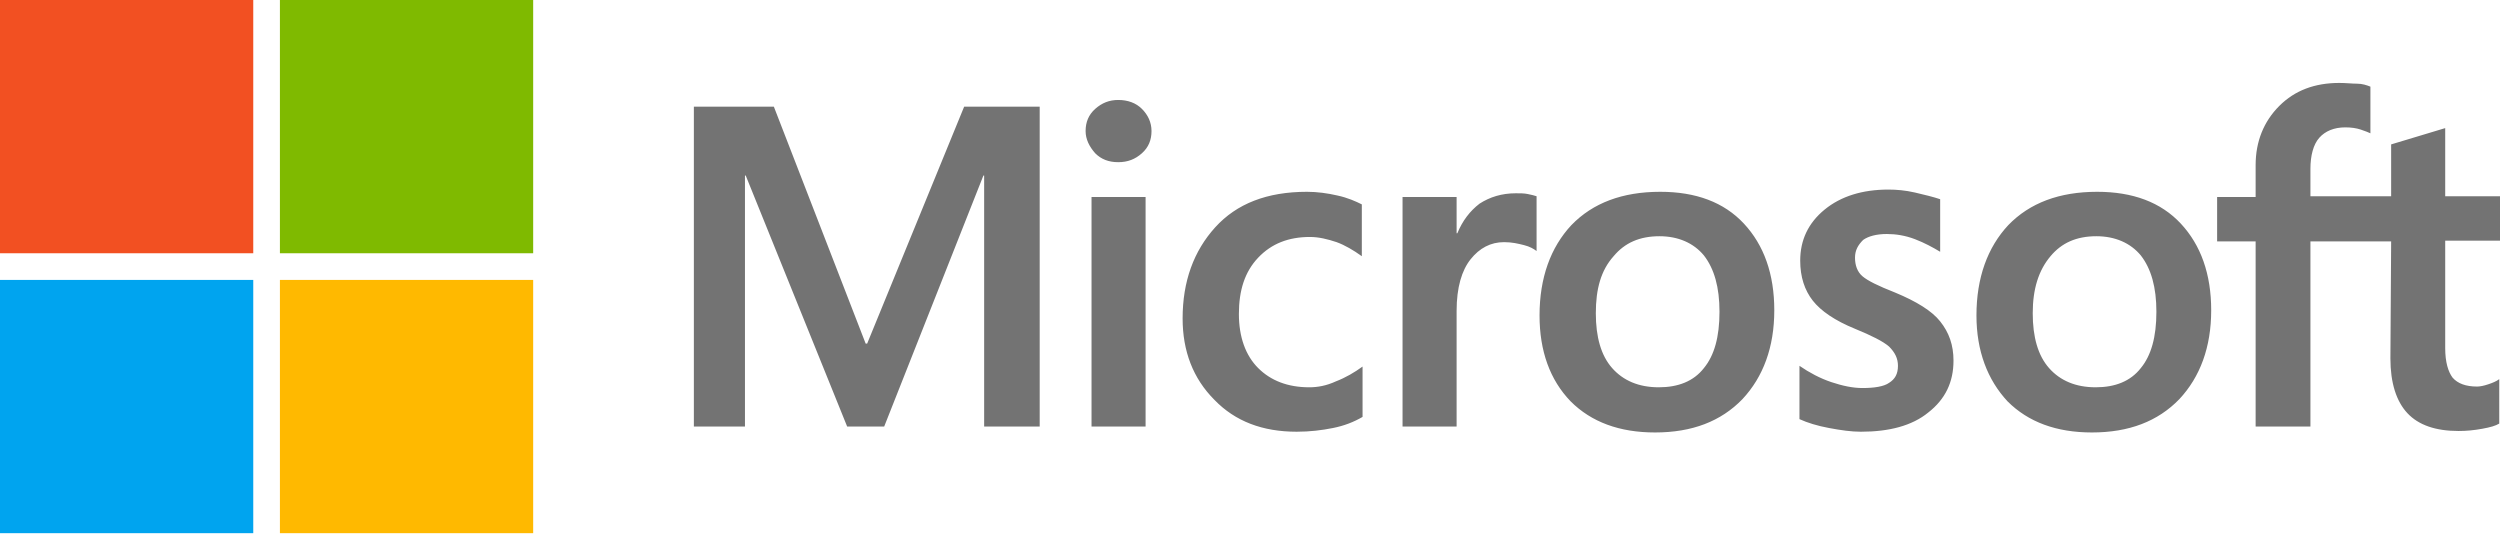
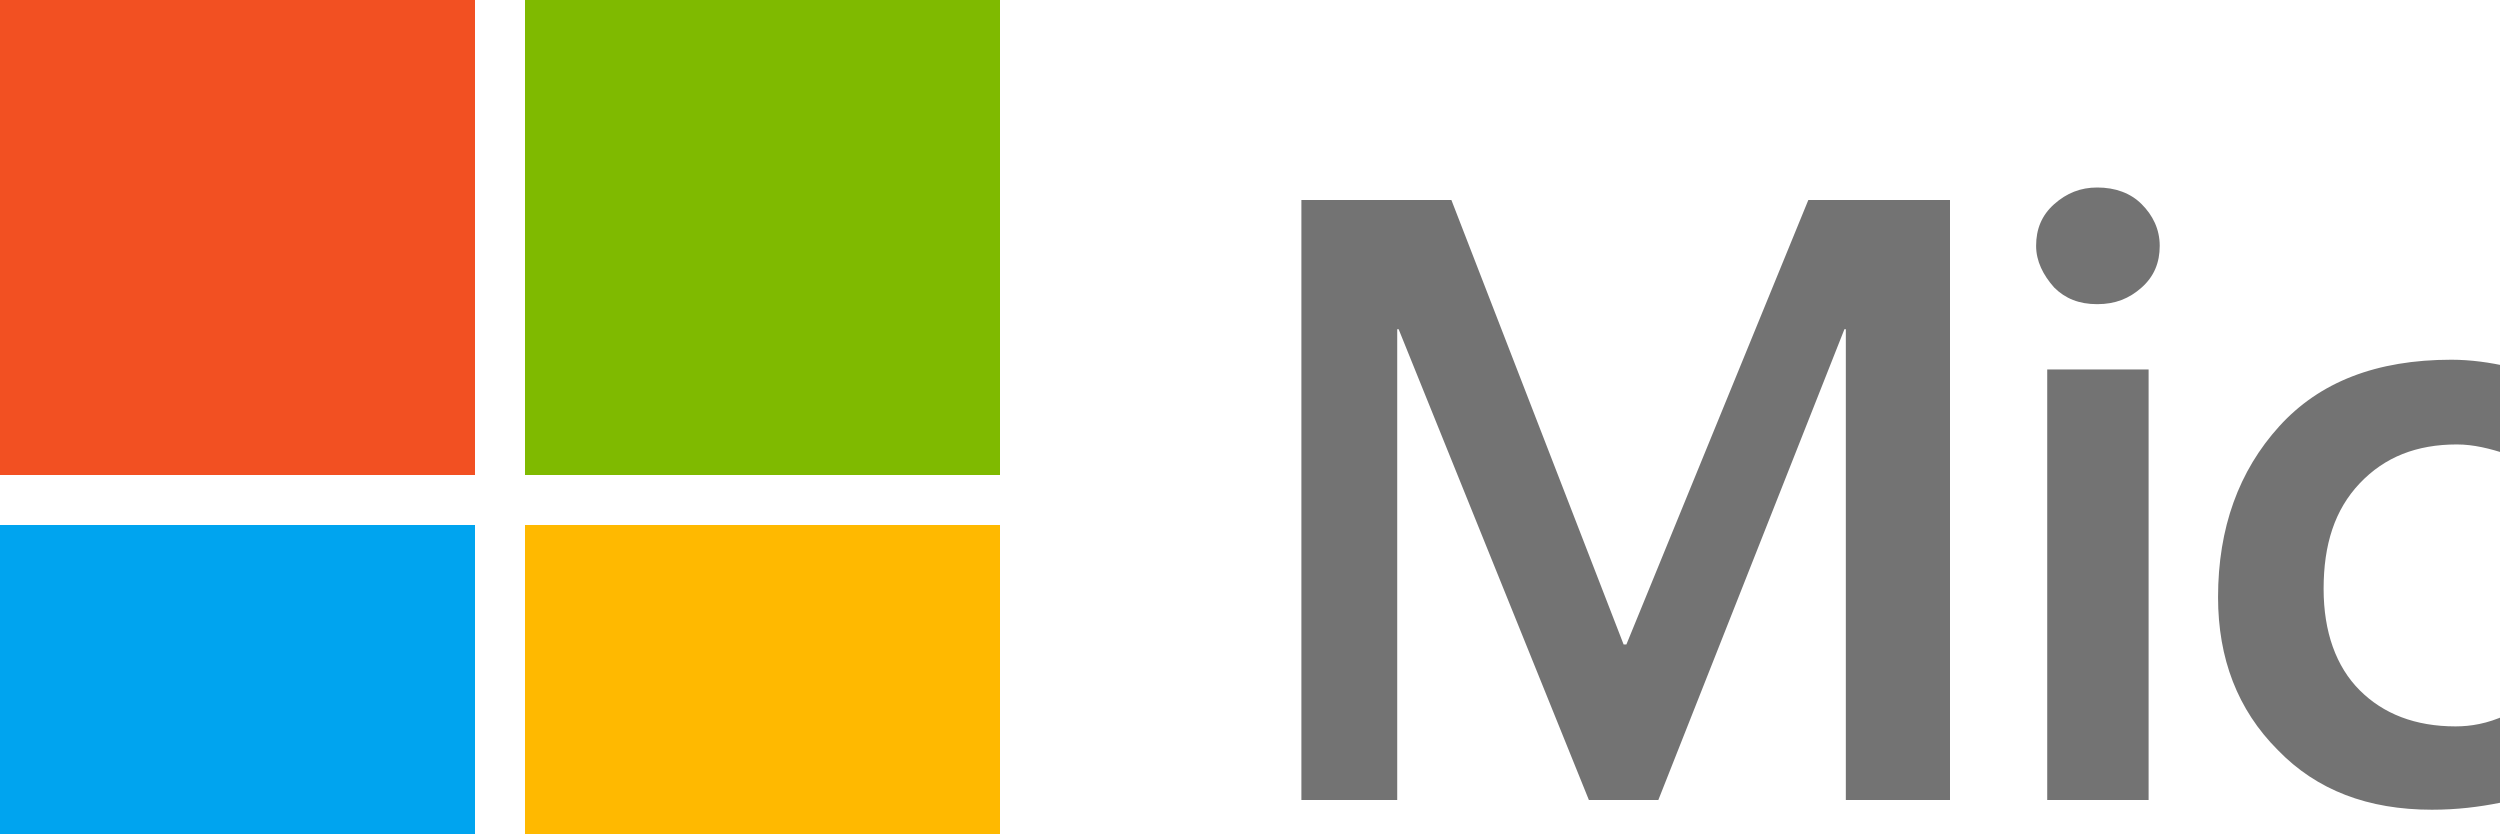
- <svg xmlns="http://www.w3.org/2000/svg" version="1.1" viewBox="0 0 337.6 72">
+ <svg width="180" height="60" viewBox="0 0 180 60">
  <path fill="#737373" d="M140.4,14.4v43.2h-7.5V23.7h-0.1l-13.4,33.9h-5l-13.7-33.9h-0.1v33.9h-6.9V14.4h10.8l12.4,32h0.2l13.1-32H140.4 z M146.6,17.7c0-1.2,0.4-2.2,1.3-3c0.9-0.8,1.9-1.2,3.1-1.2c1.3,0,2.4,0.4,3.2,1.2s1.3,1.8,1.3,3c0,1.2-0.4,2.2-1.3,3 c-0.9,0.8-1.9,1.2-3.2,1.2s-2.3-0.4-3.1-1.2C147.1,19.8,146.6,18.8,146.6,17.7z M154.7,26.6v31h-7.3v-31H154.7z M176.8,52.3 c1.1,0,2.3-0.2,3.6-0.8c1.3-0.5,2.5-1.2,3.6-2v6.8c-1.2,0.7-2.5,1.2-4,1.5c-1.5,0.3-3.1,0.5-4.9,0.5c-4.6,0-8.3-1.4-11.1-4.3 c-2.9-2.9-4.3-6.6-4.3-11c0-5,1.5-9.1,4.4-12.3c2.9-3.2,7-4.8,12.4-4.8c1.4,0,2.8,0.2,4.1,0.5c1.4,0.3,2.5,0.8,3.3,1.2v7 c-1.1-0.8-2.3-1.5-3.4-1.9c-1.2-0.4-2.4-0.7-3.6-0.7c-2.9,0-5.2,0.9-7,2.8s-2.6,4.4-2.6,7.6c0,3.1,0.9,5.6,2.6,7.3 C171.6,51.4,173.9,52.3,176.8,52.3z M204.7,26.1c0.6,0,1.1,0,1.6,0.1s0.9,0.2,1.2,0.3v7.4c-0.4-0.3-0.9-0.6-1.7-0.8 s-1.6-0.4-2.7-0.4c-1.8,0-3.3,0.8-4.5,2.3s-1.9,3.8-1.9,7v15.6h-7.3v-31h7.3v4.9h0.1c0.7-1.7,1.7-3,3-4 C201.2,26.6,202.8,26.1,204.7,26.1z M207.9,42.6c0-5.1,1.5-9.2,4.3-12.2c2.9-3,6.9-4.5,12-4.5c4.8,0,8.6,1.4,11.3,4.3 s4.1,6.8,4.1,11.7c0,5-1.5,9-4.3,12c-2.9,3-6.8,4.5-11.8,4.5c-4.8,0-8.6-1.4-11.4-4.2C209.3,51.3,207.9,47.4,207.9,42.6z M215.5,42.3c0,3.2,0.7,5.7,2.2,7.4s3.6,2.6,6.3,2.6c2.6,0,4.7-0.8,6.1-2.6c1.4-1.7,2.1-4.2,2.1-7.6c0-3.3-0.7-5.8-2.1-7.6 c-1.4-1.7-3.5-2.6-6-2.6c-2.7,0-4.7,0.9-6.2,2.7C216.2,36.5,215.5,39,215.5,42.3z M250.5,34.8c0,1,0.3,1.9,1,2.5 c0.7,0.6,2.1,1.3,4.4,2.2c2.9,1.2,5,2.5,6.1,3.9c1.2,1.5,1.8,3.2,1.8,5.3c0,2.9-1.1,5.2-3.4,7c-2.2,1.8-5.3,2.6-9.1,2.6 c-1.3,0-2.7-0.2-4.3-0.5c-1.6-0.3-2.9-0.7-4-1.2v-7.2c1.3,0.9,2.8,1.7,4.3,2.2c1.5,0.5,2.9,0.8,4.2,0.8c1.6,0,2.9-0.2,3.6-0.7 c0.8-0.5,1.2-1.2,1.2-2.3c0-1-0.4-1.8-1.2-2.6c-0.8-0.7-2.4-1.5-4.6-2.4c-2.7-1.1-4.6-2.4-5.7-3.8s-1.7-3.2-1.7-5.4 c0-2.8,1.1-5.1,3.3-6.9c2.2-1.8,5.1-2.7,8.6-2.7c1.1,0,2.3,0.1,3.6,0.4s2.5,0.6,3.4,0.9V34c-1-0.6-2.1-1.2-3.4-1.7 c-1.3-0.5-2.6-0.7-3.8-0.7c-1.4,0-2.5,0.3-3.2,0.8C250.9,33.1,250.5,33.8,250.5,34.8z M266.9,42.6c0-5.1,1.5-9.2,4.3-12.2 c2.9-3,6.9-4.5,12-4.5c4.8,0,8.6,1.4,11.3,4.3s4.1,6.8,4.1,11.7c0,5-1.5,9-4.3,12c-2.9,3-6.8,4.5-11.8,4.5c-4.8,0-8.6-1.4-11.4-4.2 C268.4,51.3,266.9,47.4,266.9,42.6z M274.5,42.3c0,3.2,0.7,5.7,2.2,7.4s3.6,2.6,6.3,2.6c2.6,0,4.7-0.8,6.1-2.6 c1.4-1.7,2.1-4.2,2.1-7.6c0-3.3-0.7-5.8-2.1-7.6c-1.4-1.7-3.5-2.6-6-2.6c-2.7,0-4.7,0.9-6.2,2.7C275.3,36.5,274.5,39,274.5,42.3z M322.9,32.6h-10.9v25h-7.4v-25h-5.2v-6h5.2v-4.3c0-3.2,1.1-5.9,3.2-8s4.8-3.1,8.1-3.1c0.9,0,1.7,0.1,2.4,0.1s1.3,0.2,1.8,0.4v6.3 c-0.2-0.1-0.7-0.3-1.3-0.5c-0.6-0.2-1.3-0.3-2.1-0.3c-1.5,0-2.7,0.5-3.5,1.4c-0.8,0.9-1.2,2.4-1.2,4.2v3.7h10.9v-7l7.3-2.2v9.2h7.4 v6h-7.4v14.5c0,1.9,0.4,3.2,1,4c0.7,0.8,1.8,1.2,3.3,1.2c0.4,0,0.9-0.1,1.5-0.3c0.6-0.2,1.1-0.4,1.5-0.7v6c-0.5,0.3-1.2,0.5-2.3,0.7 c-1.1,0.2-2.1,0.3-3.2,0.3c-3.1,0-5.4-0.8-6.9-2.4c-1.5-1.6-2.3-4.1-2.3-7.4L322.9,32.6L322.9,32.6z" />
  <rect fill="#F25022" width="34.2" height="34.2" />
  <rect x="37.8" fill="#7FBA00" width="34.2" height="34.2" />
  <rect y="37.8" fill="#00A4EF" width="34.2" height="34.2" />
  <rect x="37.8" y="37.8" fill="#FFB900" width="34.2" height="34.2" />
</svg>
